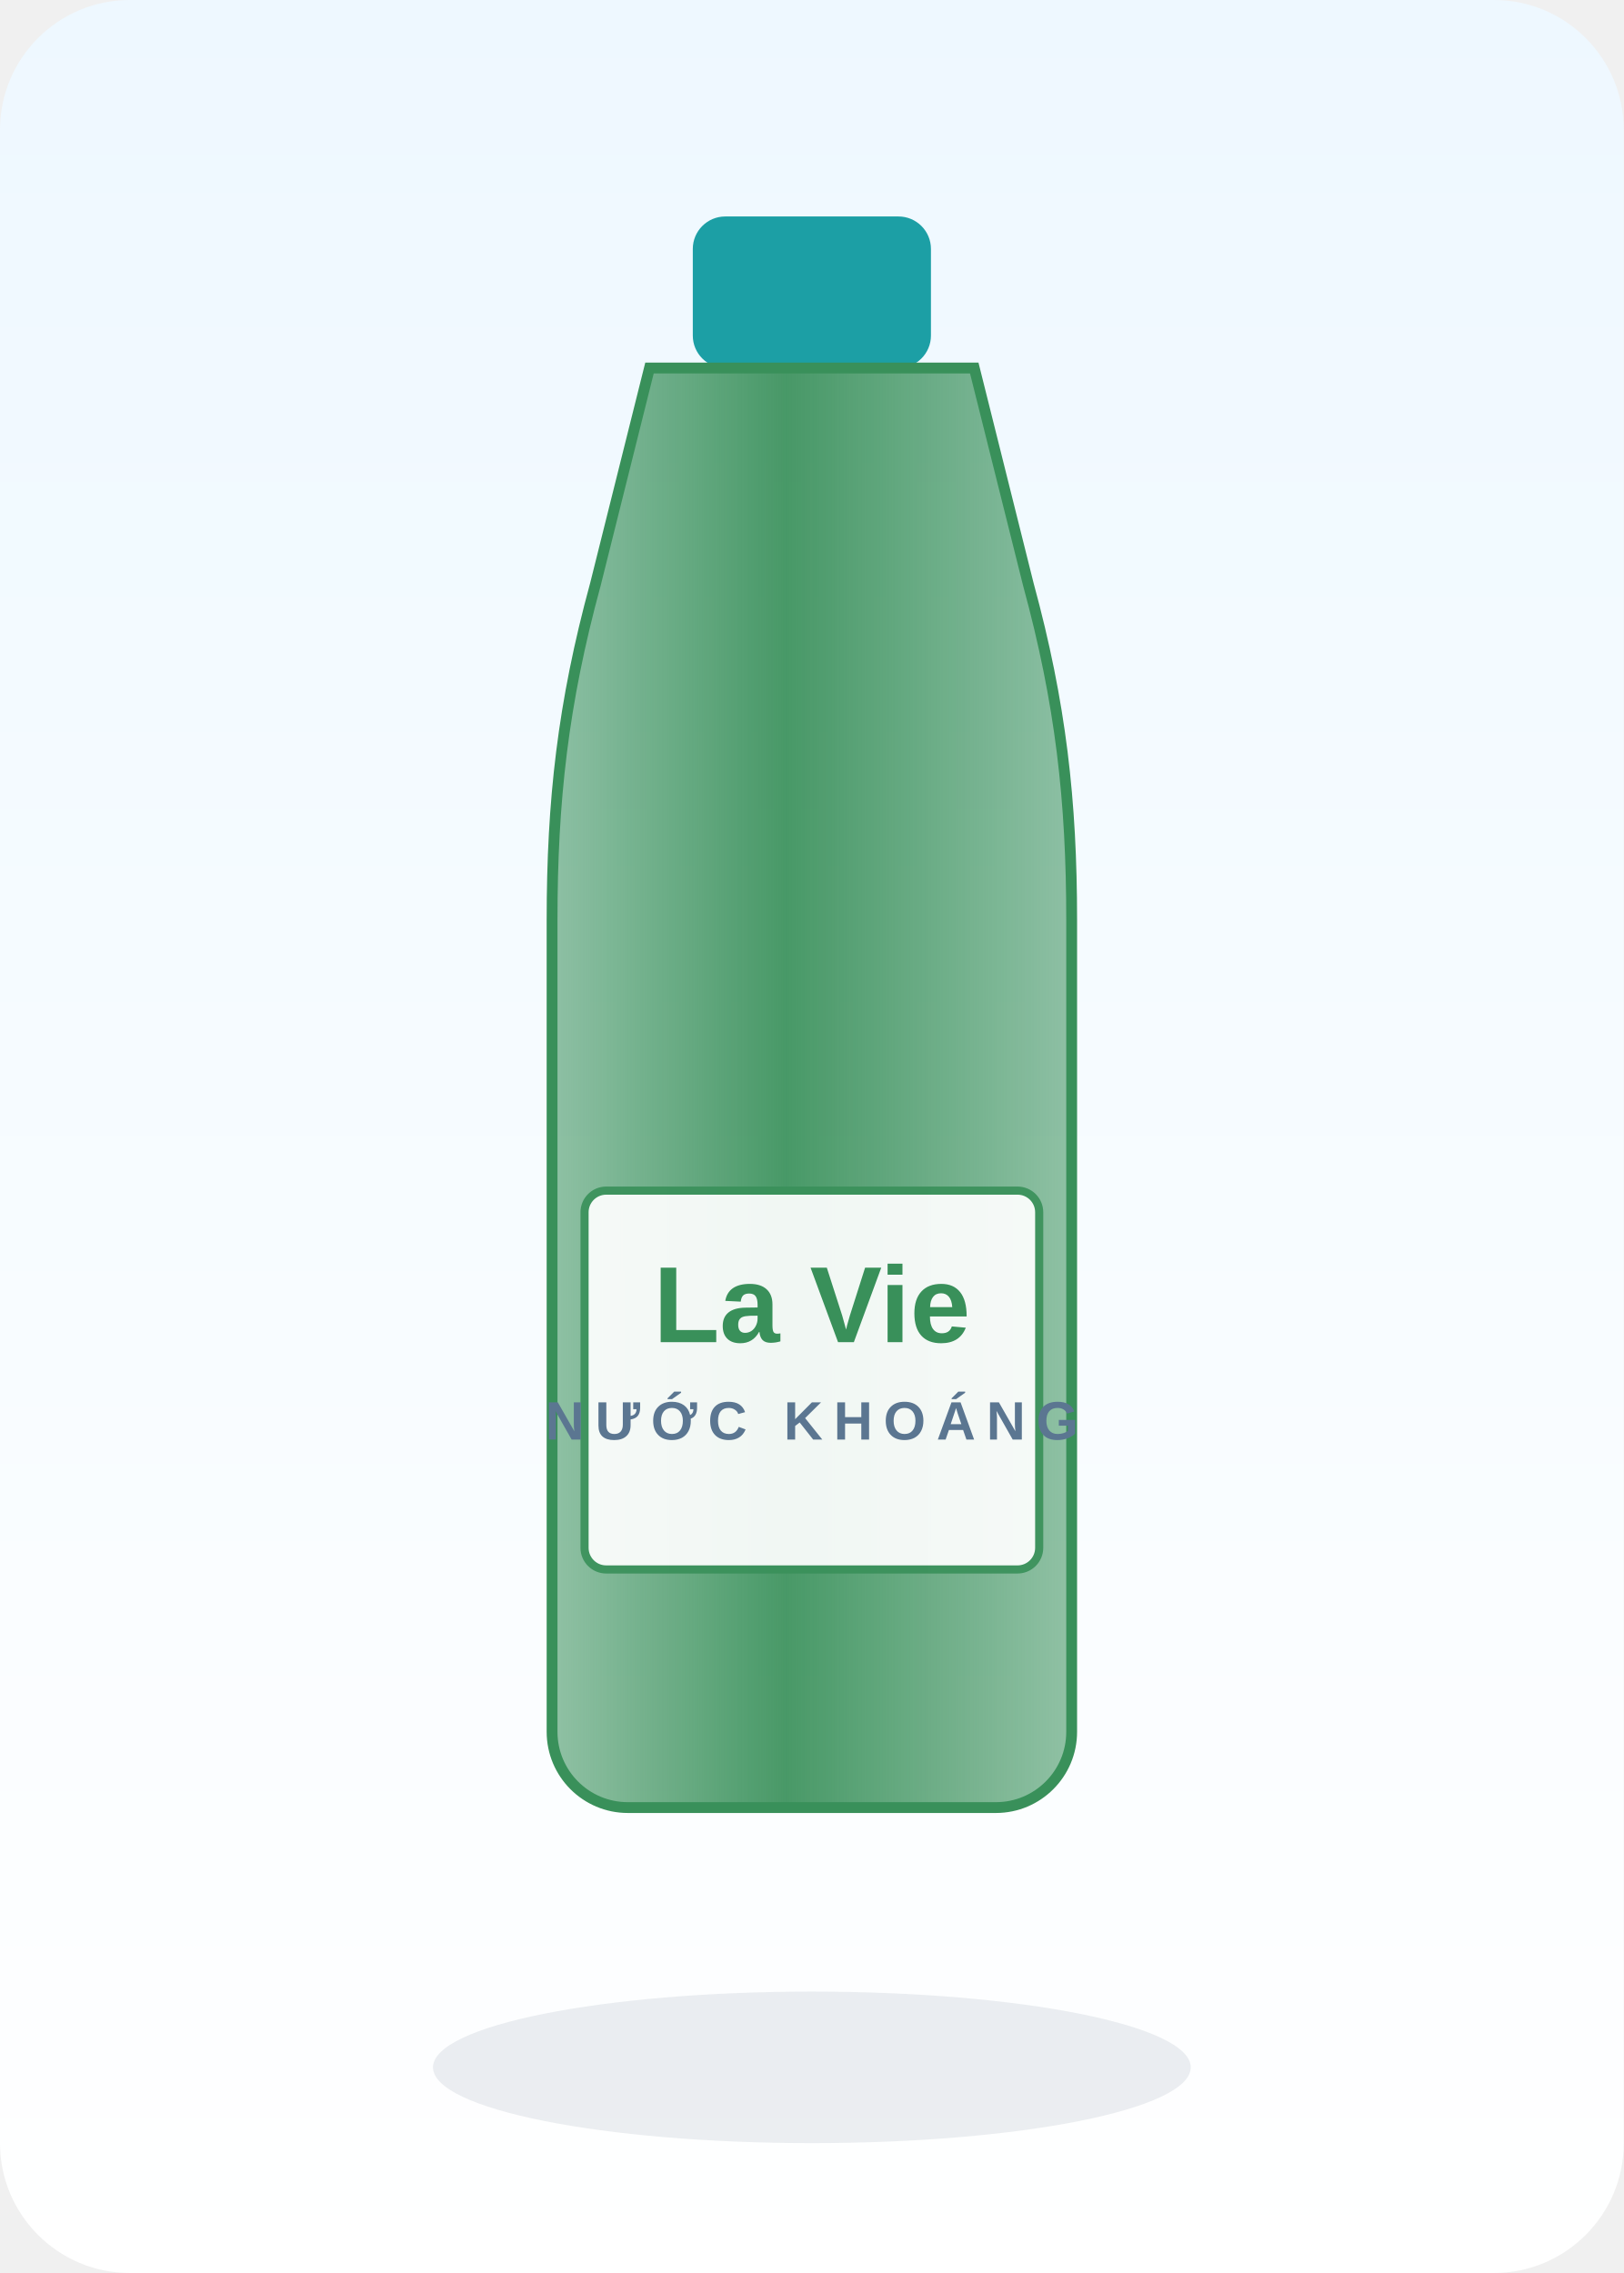
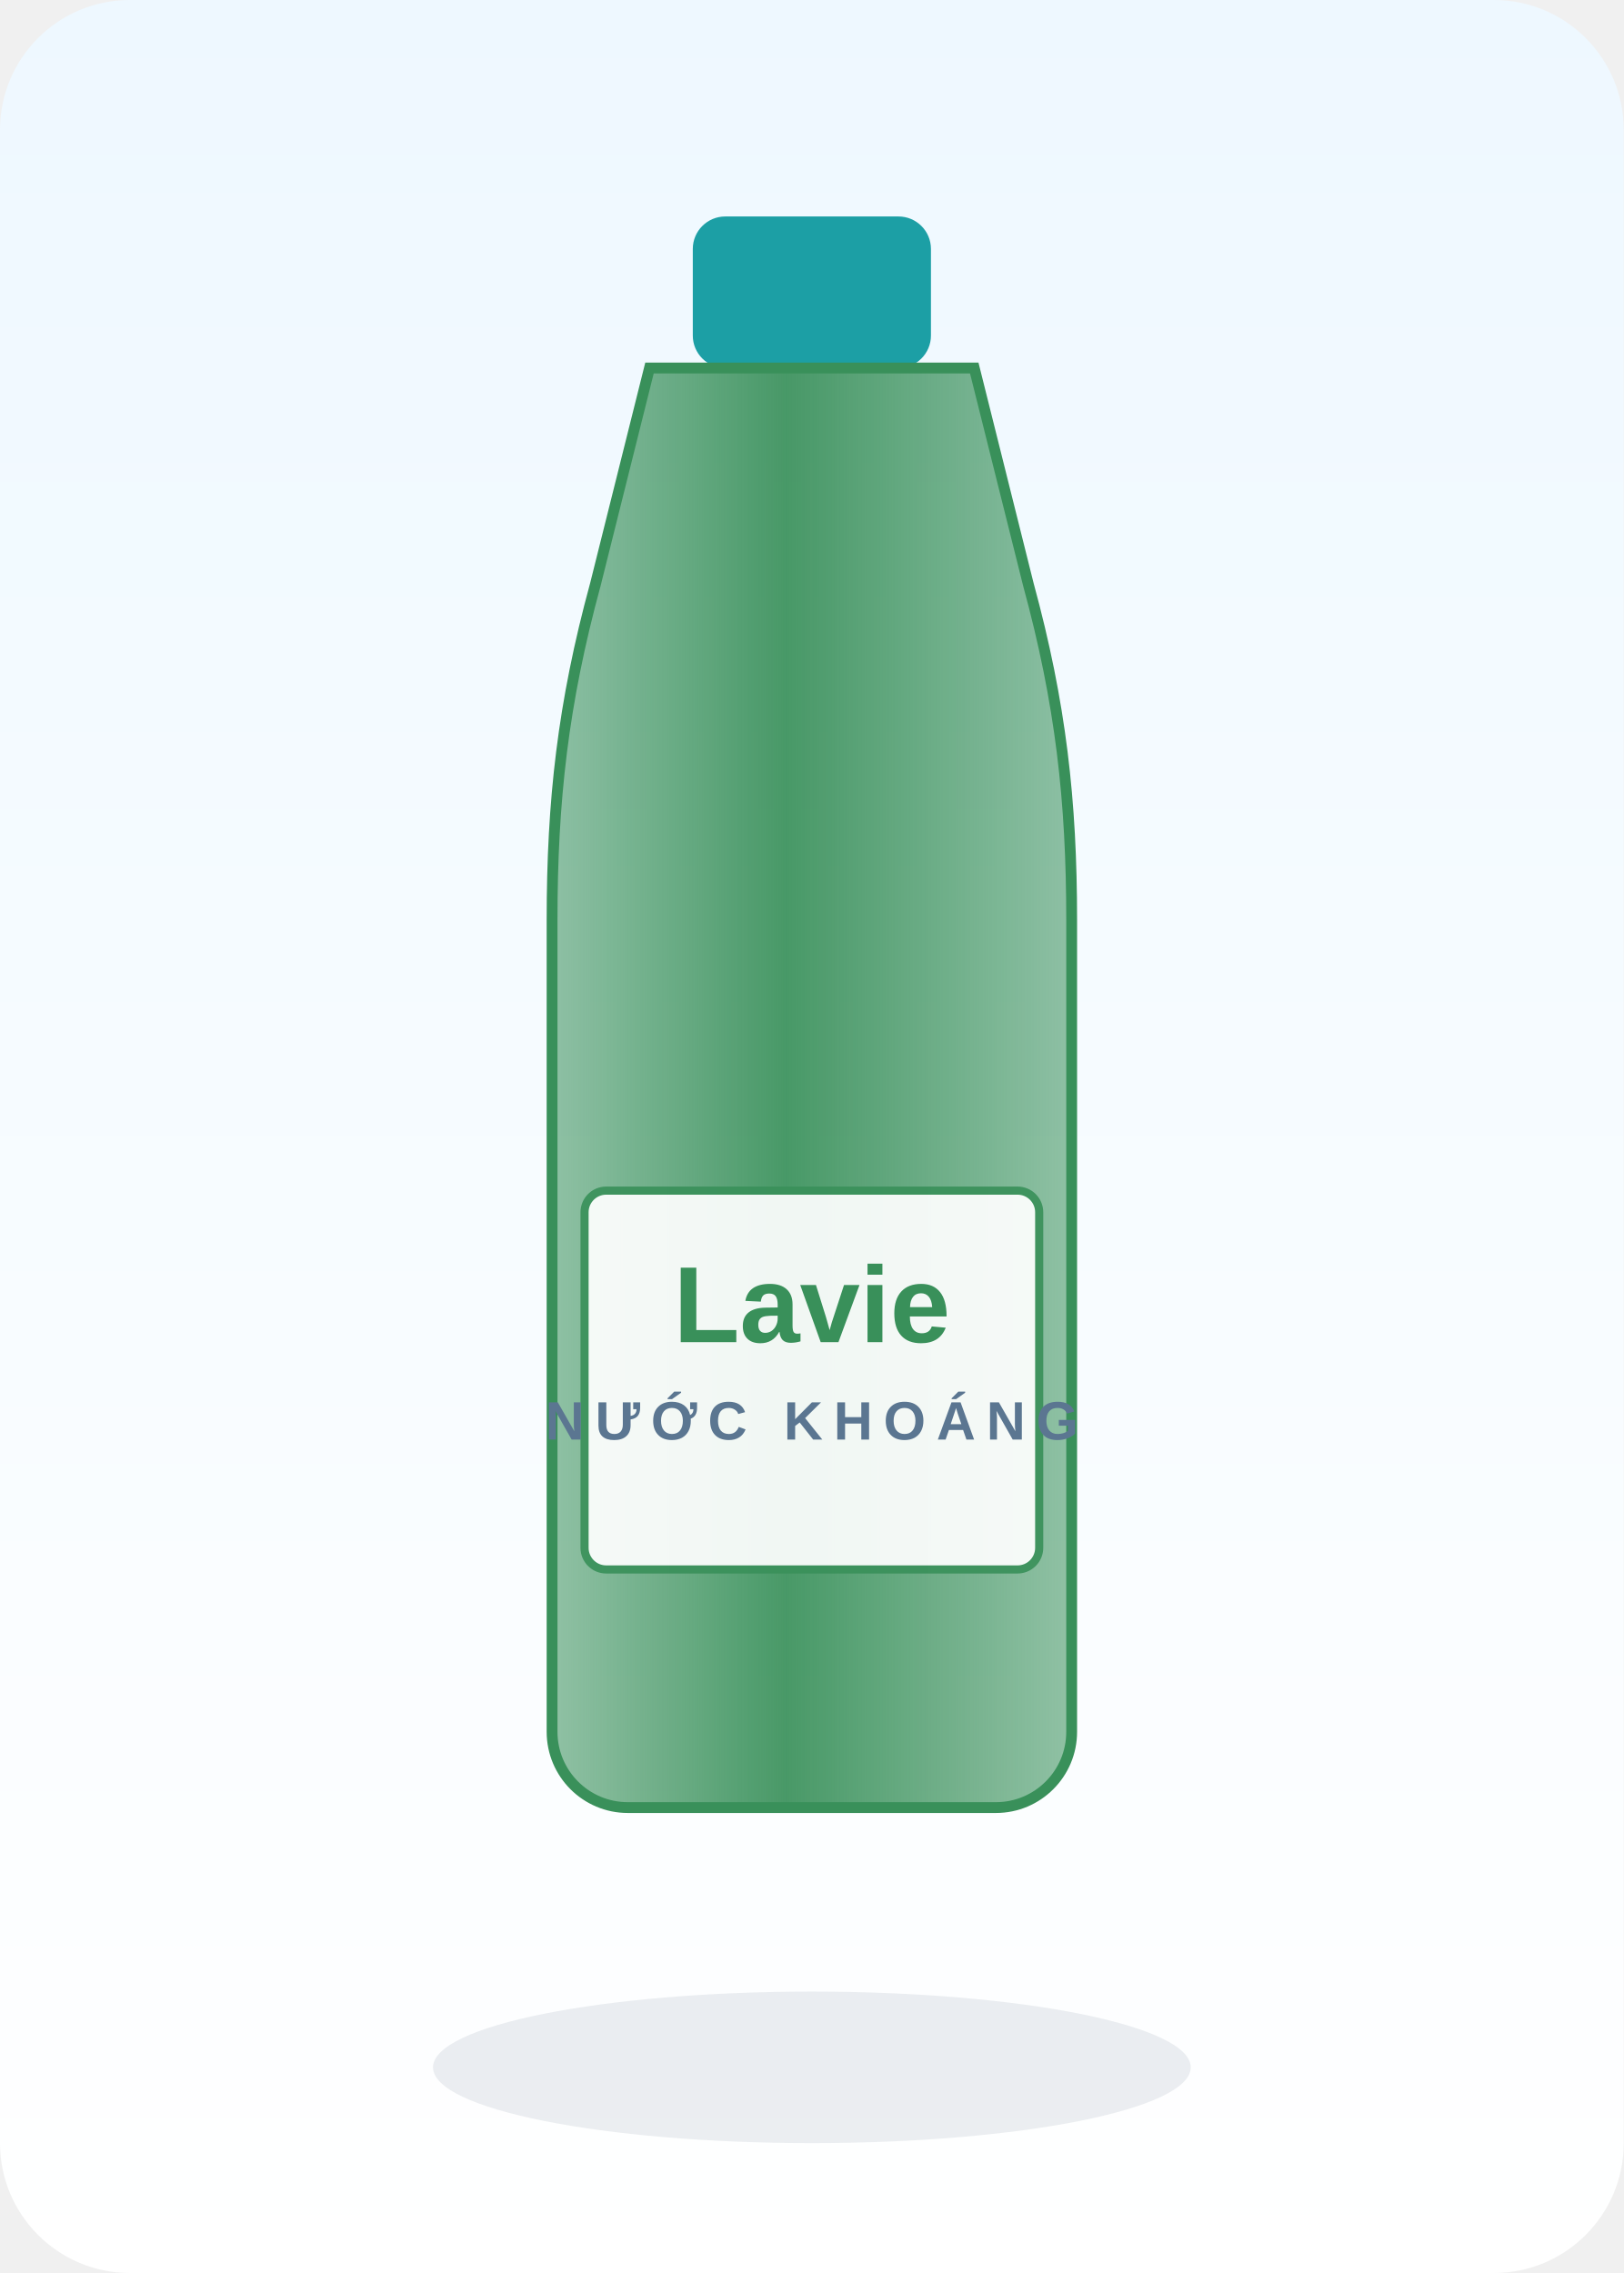
<svg xmlns="http://www.w3.org/2000/svg" width="300" height="420" viewBox="0 0 300 420">
  <defs>
    <linearGradient id="bottle" x1="0" y1="0" x2="1" y2="0">
      <stop offset="0%" stop-color="#39905a" stop-opacity="0.55" />
      <stop offset="45%" stop-color="#39905a" stop-opacity="0.92" />
      <stop offset="100%" stop-color="#39905a" stop-opacity="0.55" />
    </linearGradient>
    <linearGradient id="bg" x1="0" y1="0" x2="0" y2="1">
      <stop offset="0%" stop-color="#eef8ff" />
      <stop offset="100%" stop-color="#ffffff" />
    </linearGradient>
  </defs>
  <rect width="300" height="420" rx="24" fill="url(#bg)" />
  <ellipse cx="150" cy="382" rx="70" ry="14" fill="#0c2947" opacity="0.08" />
  <rect x="128" y="40" width="44" height="28" rx="6" fill="#1c9fa5" />
  <path d="M120 68 h60 l10 40 c6 22 8 40 8 62 v150 a14 14 0 0 1 -14 14 h-68 a14 14 0 0 1 -14 -14 v-150 c0 -22 2 -40 8 -62 z" fill="url(#bottle)" stroke="#39905a" stroke-width="2" />
  <rect x="108" y="220" width="84" height="70" rx="4" fill="#ffffff" opacity="0.92" stroke="#39905a" stroke-width="1.5" />
-   <text x="150" y="248" font-family="'Be Vietnam Pro', Arial, sans-serif" font-weight="800" font-size="20" fill="#39905a" text-anchor="middle">La Vie</text>
+   <text x="150" y="248" font-family="'Be Vietnam Pro', Arial, sans-serif" font-weight="800" font-size="20" fill="#39905a" text-anchor="middle">Lavie</text>
  <text x="150" y="266" font-family="'Be Vietnam Pro', Arial, sans-serif" font-weight="600" font-size="10" letter-spacing="2" fill="#5b7691" text-anchor="middle">NƯỚC KHOÁNG</text>
</svg>
